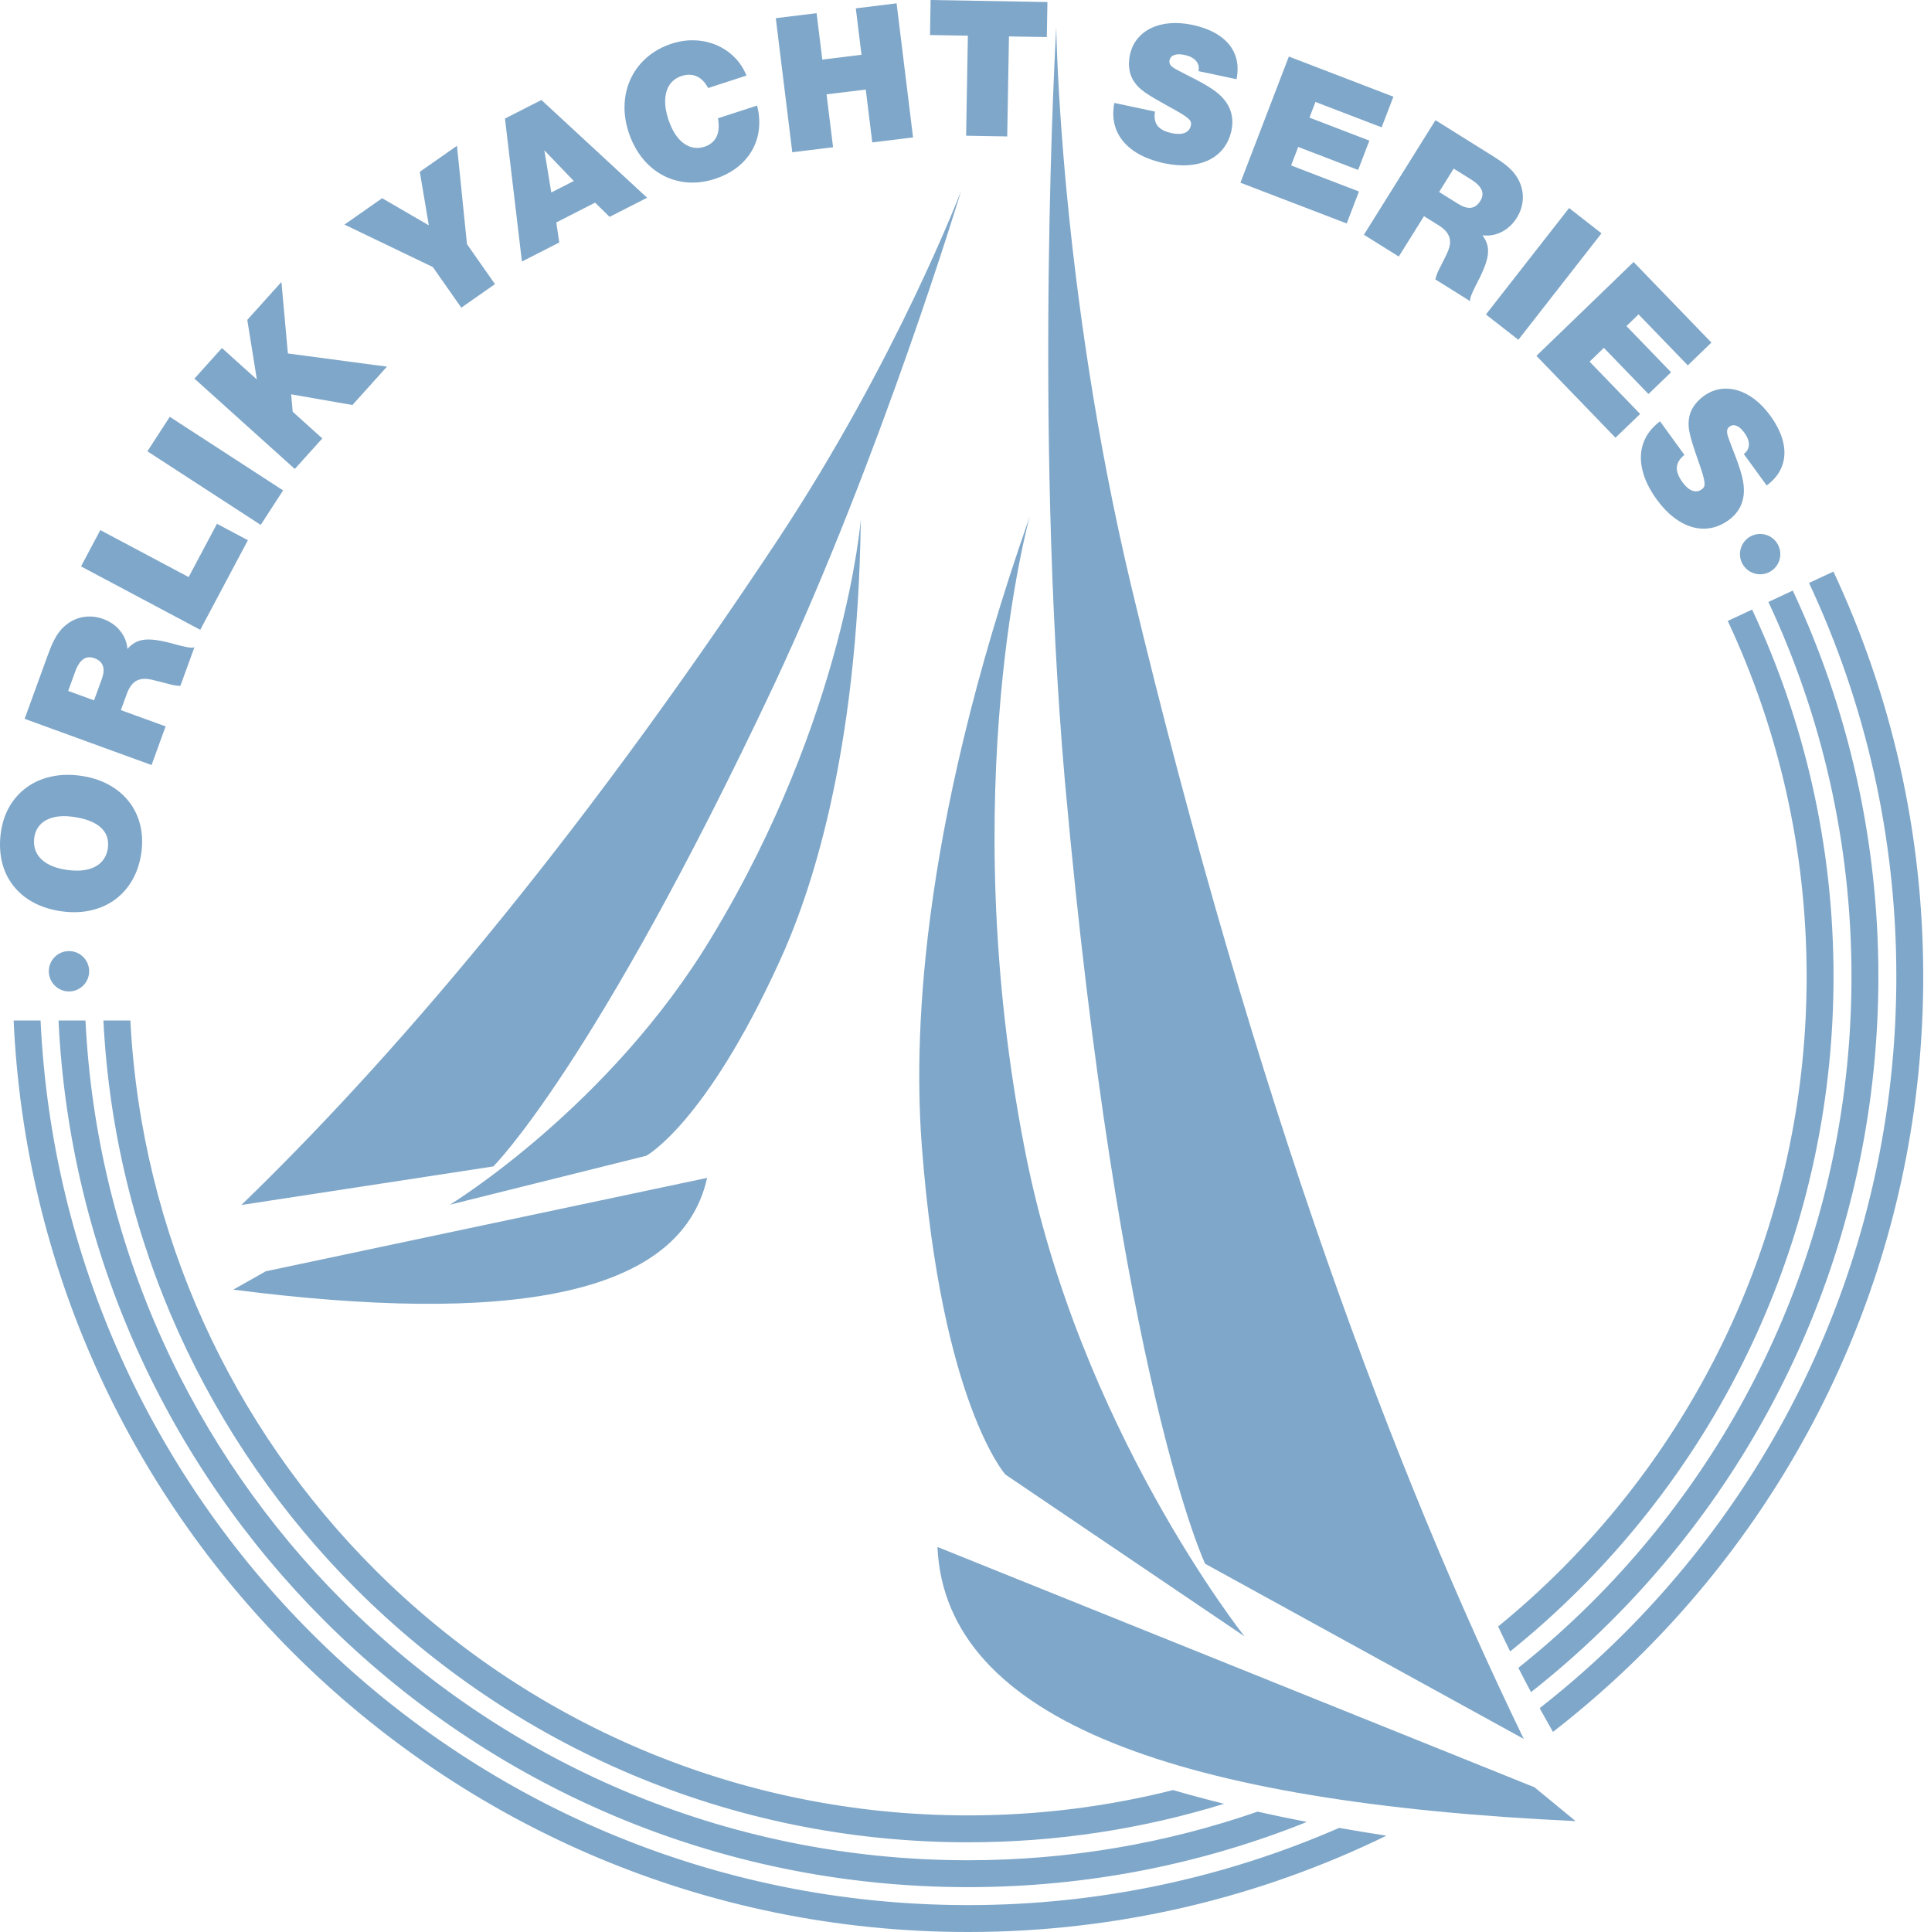
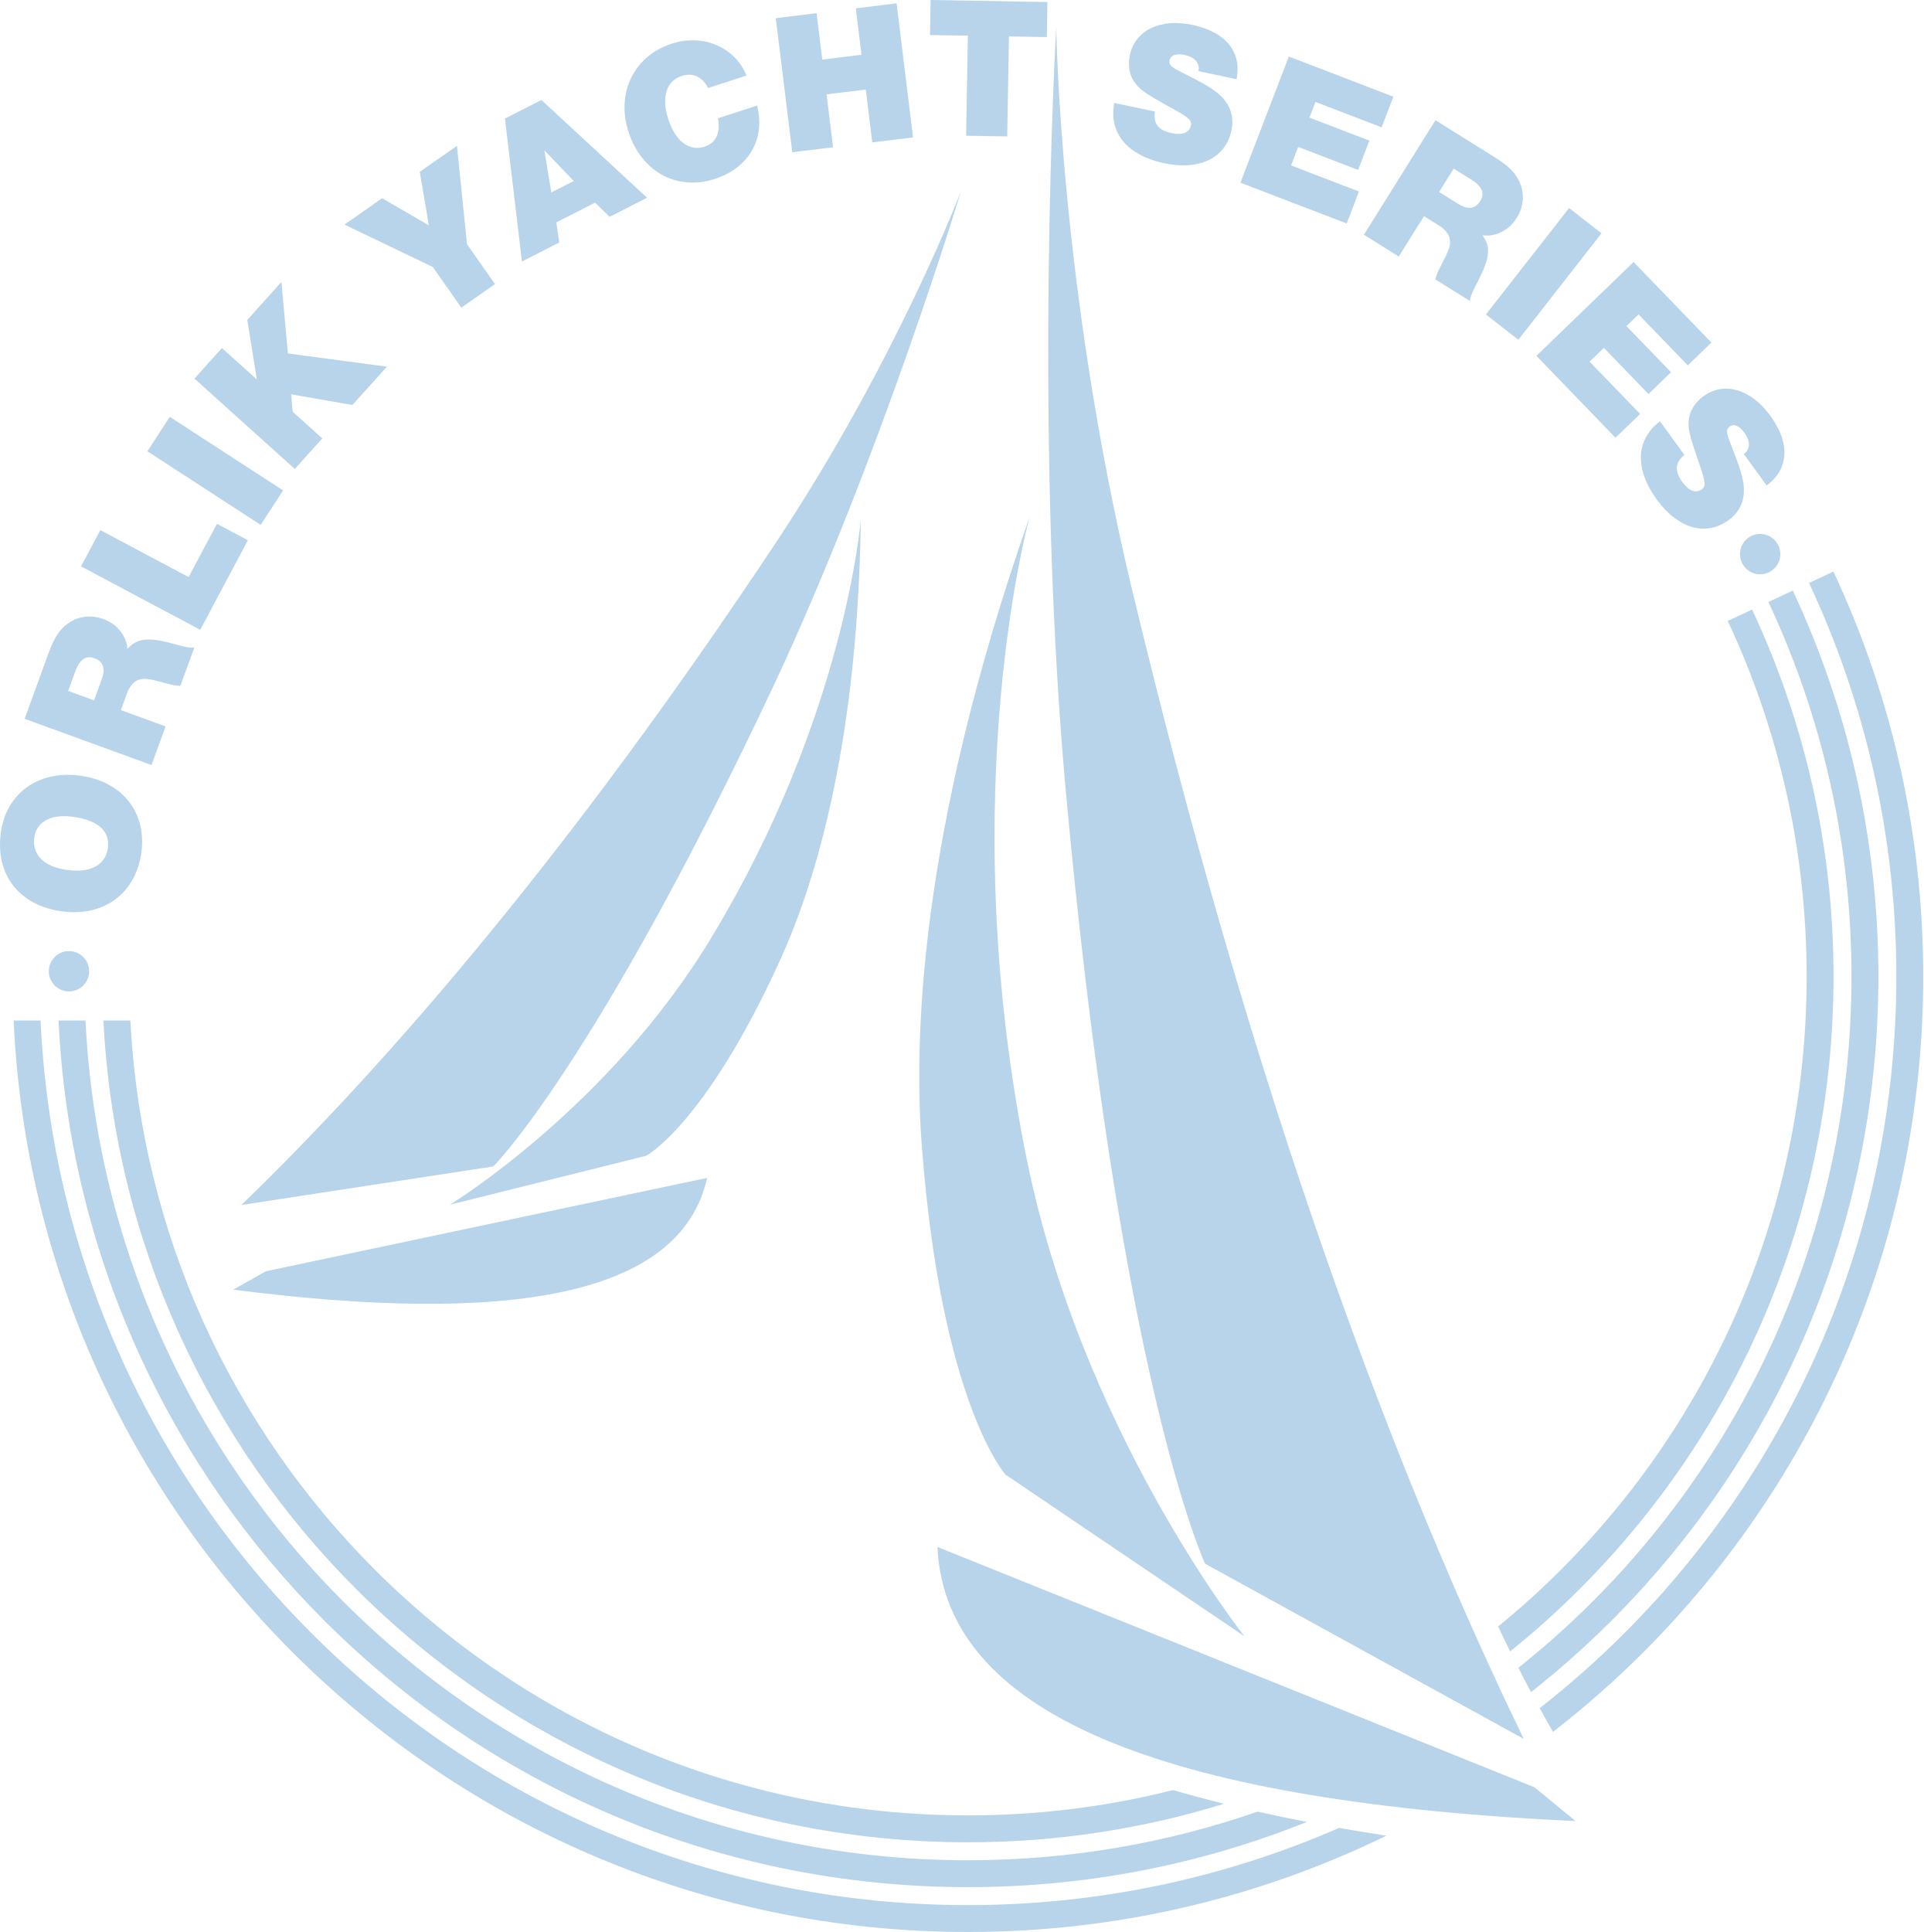
<svg xmlns="http://www.w3.org/2000/svg" viewBox="0 0 538.58 540.96">
-   <path fill="#7fa7c9" d="M0.25 233.02C-0.16 235.98 -0.06 238.71 0.52 241.22C1.11 243.73 2.14 245.95 3.64 247.88C5.12 249.82 7.01 251.41 9.3 252.66C11.59 253.9 14.23 254.74 17.24 255.17C20.19 255.57 22.92 255.49 25.45 254.91C27.98 254.34 30.24 253.33 32.2 251.89C34.17 250.45 35.8 248.61 37.06 246.4C38.32 244.2 39.17 241.65 39.58 238.78C39.97 235.96 39.85 233.33 39.24 230.91C38.63 228.47 37.57 226.3 36.07 224.4C34.57 222.5 32.68 220.93 30.4 219.69C28.12 218.45 25.52 217.63 22.57 217.21C19.64 216.8 16.9 216.88 14.37 217.44C11.84 217.99 9.58 218.97 7.61 220.37C5.63 221.77 4.02 223.54 2.74 225.67C1.48 227.81 0.65 230.26 0.25 233.02ZM9.6 234.51C9.82 233.02 10.39 231.81 11.33 230.84C12.26 229.88 13.51 229.21 15.05 228.84C16.59 228.47 18.39 228.42 20.44 228.7C23.99 229.2 26.58 230.2 28.23 231.7C29.87 233.19 30.52 235.12 30.2 237.52C29.96 239.1 29.36 240.39 28.38 241.39C27.4 242.39 26.09 243.09 24.46 243.47C22.84 243.84 20.93 243.88 18.75 243.58C16.61 243.28 14.82 242.71 13.38 241.9C11.94 241.09 10.9 240.06 10.25 238.81C9.6 237.55 9.39 236.12 9.6 234.51ZM6.9 201.27L42.44 214.21L46.38 203.39L33.85 198.83L35.52 194.25C35.88 193.26 36.3 192.46 36.8 191.85C37.28 191.23 37.84 190.78 38.46 190.49C38.84 190.33 39.22 190.21 39.59 190.14C39.97 190.07 40.39 190.05 40.85 190.07C41.33 190.1 41.88 190.18 42.52 190.32C43.18 190.46 43.96 190.65 44.89 190.9L47.26 191.52C47.69 191.64 48.01 191.71 48.21 191.77C48.43 191.81 48.58 191.84 48.68 191.86C48.78 191.87 48.88 191.89 48.99 191.91C49.35 191.95 49.63 191.98 49.84 192.01C50.06 192.03 50.28 192.04 50.51 192.04L54.45 181.22L54.05 181.32C53.81 181.38 53.39 181.37 52.78 181.27C52.16 181.17 51.33 180.99 50.28 180.73C48.15 180.12 46.32 179.67 44.79 179.39C43.26 179.11 41.95 179.01 40.86 179.08C39.77 179.16 38.81 179.4 37.99 179.84C37.17 180.27 36.4 180.89 35.69 181.7C35.59 180.44 35.25 179.27 34.67 178.18C34.09 177.09 33.32 176.13 32.35 175.29C31.37 174.46 30.24 173.81 28.95 173.33C27.68 172.87 26.43 172.63 25.18 172.62C23.94 172.61 22.73 172.81 21.58 173.22C20.42 173.64 19.34 174.26 18.36 175.09C17.69 175.64 17.09 176.27 16.55 176.99C16 177.71 15.48 178.57 14.99 179.56C14.49 180.56 14 181.76 13.49 183.15L6.9 201.27ZM19.09 193.46L21.03 188.13C21.65 186.39 22.41 185.22 23.3 184.59C24.19 183.96 25.24 183.86 26.47 184.31C27.69 184.76 28.47 185.47 28.81 186.44C29.15 187.41 29.05 188.66 28.49 190.18L26.34 196.1L19.09 193.46ZM60.76 146.66L52.83 161.58L28.09 148.43L22.69 158.59L56.08 176.35L69.42 151.26L60.76 146.66ZM47.55 116.71L41.28 126.36L73.01 146.97L79.28 137.31L47.55 116.71ZM78.81 78.95L69.25 89.57L71.93 106.25L62.15 97.45L54.45 106.01L82.56 131.31L90.26 122.76L81.96 115.28L81.54 110.41L98.69 113.4L108.36 102.66L80.62 98.97L78.81 78.95ZM127.97 40.83L117.56 48.11L120.09 63.09L107.02 55.5L96.47 62.88L121.21 74.77L129.18 86.15L138.61 79.55L130.77 68.36L127.97 40.83ZM151.62 28L141.41 33.2L146.16 73.23L156.61 67.9L155.79 62.28L166.65 56.74L170.71 60.72L181.22 55.37L151.62 28ZM160.69 50.68L154.38 53.9L152.44 42.09L160.69 50.68ZM201.06 33.12C201.43 35.2 201.31 36.92 200.66 38.27C200.02 39.61 198.89 40.56 197.27 41.09C195.84 41.54 194.49 41.53 193.19 41.06C191.91 40.59 190.74 39.71 189.71 38.42C188.67 37.11 187.82 35.44 187.15 33.4C186.49 31.36 186.2 29.52 186.28 27.86C186.36 26.21 186.78 24.82 187.55 23.69C188.32 22.57 189.42 21.77 190.84 21.29C192.43 20.77 193.86 20.81 195.13 21.38C196.39 21.95 197.45 23.04 198.31 24.65L209.04 21.16C208.24 19.18 207.12 17.46 205.68 16.03C204.23 14.59 202.58 13.45 200.69 12.65C198.81 11.84 196.81 11.38 194.66 11.3C192.52 11.2 190.35 11.51 188.13 12.22C185.46 13.09 183.17 14.35 181.25 16C179.34 17.64 177.84 19.56 176.76 21.77C175.68 23.98 175.06 26.38 174.92 28.96C174.77 31.54 175.13 34.21 176.02 36.96C176.94 39.76 178.21 42.17 179.83 44.21C181.46 46.23 183.34 47.84 185.49 49.01C187.63 50.17 189.95 50.86 192.45 51.07C194.95 51.27 197.53 50.95 200.2 50.09C202.58 49.31 204.64 48.24 206.39 46.9C208.12 45.55 209.52 43.97 210.56 42.18C211.6 40.38 212.25 38.42 212.51 36.28C212.77 34.15 212.61 31.91 212.01 29.56L201.06 33.12ZM251.08 0.93L239.66 2.34L241.25 15.34L230.28 16.69L228.68 3.69L217.25 5.09L221.87 42.63L233.29 41.23L231.47 26.42L242.45 25.08L244.27 39.88L255.69 38.48L251.08 0.93ZM293.32 0.57L260.61 0L260.44 9.81L271.04 9.99L270.55 38L282.06 38.2L282.55 10.2L293.15 10.38L293.32 0.57ZM346.28 22.18C346.79 19.63 346.65 17.34 345.85 15.3C345.06 13.25 343.65 11.52 341.64 10.11C339.62 8.69 337.05 7.65 333.92 6.97C331.66 6.5 329.56 6.35 327.6 6.51C325.64 6.67 323.89 7.13 322.35 7.88C320.8 8.62 319.53 9.63 318.5 10.89C317.49 12.15 316.8 13.64 316.42 15.37C316.11 16.85 316.07 18.25 316.29 19.58C316.51 20.9 317 22.07 317.74 23.07C318.08 23.56 318.47 24.03 318.94 24.48C319.4 24.92 319.97 25.39 320.66 25.88C321.35 26.36 322.2 26.9 323.21 27.5C324.23 28.1 325.46 28.8 326.9 29.6C328.41 30.42 329.63 31.11 330.55 31.65C331.46 32.2 332.15 32.67 332.6 33.05C333.06 33.43 333.34 33.79 333.45 34.11C333.57 34.44 333.58 34.8 333.49 35.17C333.27 36.15 332.7 36.82 331.78 37.2C330.86 37.56 329.68 37.6 328.22 37.3C326.3 36.9 324.95 36.22 324.18 35.24C323.42 34.28 323.16 32.94 323.43 31.24L312.05 28.82C311.52 31.62 311.71 34.15 312.63 36.41C313.56 38.69 315.16 40.61 317.43 42.21C319.7 43.79 322.57 44.96 326.03 45.71C328.51 46.22 330.8 46.41 332.9 46.24C335.02 46.08 336.89 45.6 338.53 44.81C340.17 44.01 341.53 42.91 342.6 41.53C343.68 40.13 344.43 38.48 344.85 36.55C345.23 34.74 345.19 33.04 344.73 31.46C344.27 29.87 343.39 28.41 342.1 27.09C341.59 26.56 341 26.05 340.34 25.55C339.68 25.05 338.88 24.52 337.96 23.98C337.04 23.43 335.93 22.81 334.64 22.14C333.54 21.59 332.65 21.13 331.93 20.77C331.22 20.4 330.65 20.11 330.23 19.88C329.8 19.66 329.47 19.48 329.23 19.35C329 19.21 328.81 19.1 328.66 19C328.52 18.91 328.38 18.8 328.24 18.69C327.94 18.46 327.73 18.18 327.6 17.87C327.47 17.56 327.45 17.22 327.52 16.86C327.69 16.13 328.14 15.65 328.87 15.39C329.61 15.14 330.58 15.13 331.78 15.39C333.21 15.7 334.26 16.26 334.94 17.05C335.63 17.84 335.85 18.8 335.63 19.92L346.28 22.18ZM390.21 27.07L360.93 15.83L347.37 51.15L377.13 62.57L380.56 53.62L361.56 46.32L363.55 41.14L380.33 47.58L383.48 39.37L366.7 32.93L368.38 28.54L386.91 35.65L390.21 27.07ZM401.99 33.65L381.95 65.73L391.71 71.83L398.77 60.53L402.91 63.11C403.8 63.67 404.49 64.25 404.99 64.86C405.49 65.47 405.82 66.1 405.97 66.77C406.05 67.18 406.08 67.57 406.08 67.95C406.06 68.33 406 68.75 405.88 69.2C405.75 69.65 405.56 70.18 405.29 70.78C405.02 71.39 404.67 72.12 404.23 72.97L403.13 75.16C402.93 75.56 402.79 75.86 402.69 76.04C402.6 76.24 402.55 76.39 402.51 76.48C402.47 76.57 402.43 76.67 402.4 76.77C402.28 77.12 402.19 77.39 402.12 77.59C402.06 77.8 402 78.01 401.95 78.23L411.71 84.33L411.7 83.92C411.69 83.68 411.78 83.27 412.01 82.69C412.24 82.11 412.58 81.33 413.06 80.36C414.1 78.4 414.92 76.71 415.51 75.27C416.1 73.83 416.48 72.57 416.63 71.49C416.78 70.4 416.74 69.42 416.49 68.52C416.23 67.63 415.79 66.75 415.15 65.88C416.4 66.05 417.61 65.96 418.8 65.62C419.98 65.28 421.09 64.73 422.11 63.95C423.12 63.17 424 62.19 424.73 61.04C425.45 59.89 425.94 58.72 426.21 57.49C426.48 56.28 426.54 55.06 426.37 53.85C426.21 52.63 425.82 51.44 425.22 50.31C424.81 49.54 424.32 48.82 423.73 48.14C423.14 47.46 422.41 46.77 421.54 46.08C420.67 45.39 419.6 44.66 418.34 43.87L401.99 33.65ZM407.09 47.21L411.9 50.21C413.47 51.18 414.46 52.17 414.9 53.16C415.33 54.17 415.21 55.22 414.51 56.32C413.81 57.43 412.96 58.04 411.94 58.17C410.92 58.3 409.72 57.94 408.34 57.08L403.01 53.75L407.09 47.21ZM448.48 65.33L439.41 58.25L416.12 88.05L425.2 95.14L448.48 65.33ZM479.26 95.92L457.47 73.36L430.26 99.64L452.4 122.56L459.3 115.91L445.15 101.26L449.15 97.4L461.64 110.33L467.96 104.23L455.47 91.3L458.86 88.03L472.65 102.3L479.26 95.92ZM494.74 135.93C496.83 134.38 498.26 132.59 499.03 130.53C499.81 128.48 499.92 126.25 499.37 123.86C498.82 121.45 497.61 118.96 495.73 116.36C494.37 114.5 492.91 112.98 491.35 111.79C489.78 110.6 488.18 109.77 486.53 109.29C484.88 108.81 483.26 108.7 481.66 108.95C480.06 109.22 478.55 109.86 477.11 110.89C475.89 111.78 474.92 112.8 474.2 113.93C473.48 115.06 473.06 116.25 472.94 117.5C472.87 118.09 472.84 118.7 472.89 119.35C472.93 119.98 473.04 120.72 473.23 121.54C473.42 122.36 473.69 123.33 474.04 124.45C474.39 125.58 474.84 126.92 475.38 128.48C475.95 130.1 476.4 131.42 476.72 132.44C477.03 133.47 477.23 134.27 477.3 134.86C477.39 135.45 477.36 135.9 477.23 136.22C477.1 136.53 476.86 136.81 476.54 137.03C475.73 137.61 474.86 137.73 473.92 137.39C472.99 137.05 472.09 136.28 471.21 135.09C470.04 133.5 469.5 132.09 469.58 130.85C469.66 129.63 470.36 128.46 471.7 127.37L464.87 117.97C462.6 119.68 461.04 121.69 460.22 124C459.38 126.31 459.29 128.81 459.91 131.51C460.53 134.2 461.88 136.99 463.96 139.87C465.45 141.91 467.03 143.58 468.71 144.86C470.38 146.16 472.09 147.05 473.85 147.56C475.6 148.07 477.34 148.16 479.07 147.85C480.8 147.54 482.47 146.8 484.07 145.65C485.56 144.57 486.67 143.27 487.39 141.79C488.1 140.3 488.43 138.63 488.35 136.79C488.33 136.05 488.24 135.28 488.07 134.46C487.92 133.65 487.68 132.72 487.36 131.71C487.04 130.67 486.63 129.48 486.12 128.11C485.67 126.97 485.32 126.03 485.03 125.28C484.74 124.53 484.52 123.93 484.35 123.48C484.18 123.03 484.06 122.68 483.97 122.42C483.89 122.16 483.82 121.95 483.78 121.78C483.73 121.62 483.7 121.44 483.67 121.27C483.61 120.89 483.63 120.55 483.74 120.23C483.86 119.91 484.07 119.65 484.37 119.43C484.97 119 485.63 118.94 486.35 119.24C487.07 119.55 487.79 120.19 488.51 121.18C489.37 122.37 489.78 123.49 489.76 124.53C489.73 125.58 489.26 126.44 488.34 127.13L494.74 135.93ZM502.05 165.36C517.43 198.17 526.02 234.8 526.02 273.44C526.02 343.84 497.48 407.59 451.35 453.72C444.22 460.85 436.67 467.56 428.75 473.8C427.54 471.54 426.36 469.27 425.2 466.99C432.49 461.18 439.44 454.98 446.02 448.4C490.79 403.62 518.49 341.76 518.49 273.44C518.49 235.94 510.14 200.39 495.22 168.55L502.05 165.36ZM365.99 510.14C336.65 521.92 304.61 528.4 271.06 528.4C200.65 528.4 136.91 499.86 90.77 453.72C47.34 410.29 19.5 351.25 16.39 285.74L23.94 285.74C27.04 349.17 54.03 406.32 96.1 448.4C140.88 493.17 202.73 520.87 271.06 520.87C299.47 520.87 326.76 516.08 352.17 507.26C356.66 508.27 361.27 509.23 365.99 510.14ZM36.51 285.74C39.6 345.7 65.18 399.72 104.98 439.52C147.48 482.02 206.2 508.31 271.06 508.31C290.88 508.31 310.12 505.85 328.51 501.22C333.12 502.56 337.87 503.84 342.78 505.06C320.11 512.07 296.03 515.84 271.06 515.84C204.12 515.84 143.52 488.71 99.65 444.84C58.49 403.68 32.07 347.78 28.96 285.74L36.51 285.74ZM419.54 455.42C425.67 450.41 431.55 445.11 437.14 439.52C479.64 397.01 505.93 338.3 505.93 273.44C505.93 237.84 498.01 204.1 483.84 173.87L490.66 170.68C505.29 201.88 513.46 236.7 513.46 273.44C513.46 340.38 486.33 400.98 442.46 444.84C436.27 451.04 429.74 456.9 422.9 462.4C421.76 460.08 420.64 457.76 419.54 455.42ZM11.36 285.74C14.48 352.64 42.88 412.93 87.22 457.28C134.27 504.33 199.27 533.43 271.06 533.43C308.02 533.43 343.17 525.71 375.01 511.81C379.33 512.57 383.76 513.3 388.25 513.99C352.86 531.26 313.09 540.96 271.06 540.96C197.19 540.96 130.3 511.02 81.89 462.61C36.18 416.9 6.94 354.72 3.82 285.74L11.36 285.74ZM431.17 478.29C439.5 471.77 447.43 464.75 454.9 457.28C501.95 410.23 531.05 345.23 531.05 273.44C531.05 234.04 522.28 196.69 506.6 163.23L513.43 160.04C529.56 194.47 538.58 232.9 538.58 273.44C538.58 347.31 508.64 414.19 460.23 462.61C452.27 470.57 443.8 478.02 434.9 484.93C433.63 482.72 432.39 480.51 431.17 478.29Z" />
-   <path fill="#7fa7c9" fill-rule="evenodd" d="M67.59 337.4C108.42 297.93 159.92 238.48 217.71 151.29C251.22 100.63 269.16 53.41 269.16 53.41C269.16 53.4 246.87 127.41 216.79 191.69C166.33 298.82 138.14 326.6 138.14 326.6L67.59 337.4ZM241.06 145.42C240.18 212.58 226.61 251.04 218.36 269.06C197.5 314.83 180.96 323.62 180.96 323.62L125.99 337.32C125.99 337.32 170.73 310.01 199.37 262.27C236.76 200.42 241.06 145.42 241.06 145.42ZM198.02 329.81L74.43 355.96L65.33 361.1C141.7 370.89 190.56 363.38 198.02 329.81ZM492.91 149.51C496.03 149.51 498.56 152.04 498.56 155.16C498.56 158.28 496.03 160.8 492.91 160.8C489.79 160.8 487.26 158.28 487.26 155.16C487.26 152.04 489.79 149.51 492.91 149.51ZM19.32 266.3C22.44 266.3 24.97 268.83 24.97 271.95C24.97 275.07 22.44 277.6 19.32 277.6C16.2 277.6 13.67 275.07 13.67 271.95C13.67 268.83 16.2 266.3 19.32 266.3ZM426.71 486.89C391.35 414 351.47 309.12 316.76 163.99C296.69 79.7 295.79 7.63 295.79 7.63C295.79 7.63 289.39 117.69 298.2 218.56C313.32 386.82 337.48 437.85 337.48 437.85L426.71 486.89ZM288.35 144.68C256.63 235.09 255.97 293.28 258.19 321.46C263.71 393.01 281.56 412.88 281.56 412.88L348.5 458.17C348.5 458.17 301.95 399.66 286.95 321.67C267.17 220.48 288.35 144.68 288.35 144.68ZM262.52 433.15L429.72 500.44L441.23 509.91C331.51 504.8 264.71 482.16 262.52 433.15Z" />
+   <path fill="#b8d4ea" d="M0.25 233.02C-0.16 235.98 -0.06 238.71 0.52 241.22C1.11 243.73 2.14 245.95 3.64 247.88C5.12 249.82 7.01 251.41 9.3 252.66C11.59 253.9 14.23 254.74 17.24 255.17C20.19 255.57 22.92 255.49 25.45 254.91C27.98 254.34 30.24 253.33 32.2 251.89C34.17 250.45 35.8 248.61 37.06 246.4C38.32 244.2 39.17 241.65 39.58 238.78C39.97 235.96 39.85 233.33 39.24 230.91C38.63 228.47 37.57 226.3 36.07 224.4C34.57 222.5 32.68 220.93 30.4 219.69C28.12 218.45 25.52 217.63 22.57 217.21C19.64 216.8 16.9 216.88 14.37 217.44C11.84 217.99 9.58 218.97 7.61 220.37C5.63 221.77 4.02 223.54 2.74 225.67C1.48 227.81 0.65 230.26 0.25 233.02ZM9.6 234.51C9.82 233.02 10.39 231.81 11.33 230.84C12.26 229.88 13.51 229.21 15.05 228.84C16.59 228.47 18.39 228.42 20.44 228.7C23.99 229.2 26.58 230.2 28.23 231.7C29.87 233.19 30.52 235.12 30.2 237.52C29.96 239.1 29.36 240.39 28.38 241.39C27.4 242.39 26.09 243.09 24.46 243.47C22.84 243.84 20.93 243.88 18.75 243.58C16.61 243.28 14.82 242.71 13.38 241.9C11.94 241.09 10.9 240.06 10.25 238.81C9.6 237.55 9.39 236.12 9.6 234.51ZM6.9 201.27L42.44 214.21L46.38 203.39L33.85 198.83L35.52 194.25C35.88 193.26 36.3 192.46 36.8 191.85C37.28 191.23 37.84 190.78 38.46 190.49C38.84 190.33 39.22 190.21 39.59 190.14C39.97 190.07 40.39 190.05 40.85 190.07C41.33 190.1 41.88 190.18 42.52 190.32C43.18 190.46 43.96 190.65 44.89 190.9L47.26 191.52C47.69 191.64 48.01 191.71 48.21 191.77C48.43 191.81 48.58 191.84 48.68 191.86C48.78 191.87 48.88 191.89 48.99 191.91C49.35 191.95 49.63 191.98 49.84 192.01C50.06 192.03 50.28 192.04 50.51 192.04L54.45 181.22L54.05 181.32C53.81 181.38 53.39 181.37 52.78 181.27C52.16 181.17 51.33 180.99 50.28 180.73C48.15 180.12 46.32 179.67 44.79 179.39C43.26 179.11 41.95 179.01 40.86 179.08C39.77 179.16 38.81 179.4 37.99 179.84C37.17 180.27 36.4 180.89 35.69 181.7C35.59 180.44 35.25 179.27 34.67 178.18C34.09 177.09 33.32 176.13 32.35 175.29C31.37 174.46 30.24 173.81 28.95 173.33C27.68 172.87 26.43 172.63 25.18 172.62C23.94 172.61 22.73 172.81 21.58 173.22C20.42 173.64 19.34 174.26 18.36 175.09C17.69 175.64 17.09 176.27 16.55 176.99C16 177.71 15.48 178.57 14.99 179.56C14.49 180.56 14 181.76 13.49 183.15L6.9 201.27ZM19.09 193.46L21.03 188.13C21.65 186.39 22.41 185.22 23.3 184.59C24.19 183.96 25.24 183.86 26.47 184.31C27.69 184.76 28.47 185.47 28.81 186.44C29.15 187.41 29.05 188.66 28.49 190.18L26.34 196.1L19.09 193.46ZM60.76 146.66L52.83 161.58L28.09 148.43L22.69 158.59L56.08 176.35L69.42 151.26L60.76 146.66ZM47.55 116.71L41.28 126.36L73.01 146.97L79.28 137.31L47.55 116.71ZM78.81 78.95L69.25 89.57L71.93 106.25L62.15 97.45L54.45 106.01L82.56 131.31L90.26 122.76L81.96 115.28L81.54 110.41L98.69 113.4L108.36 102.66L80.62 98.97L78.81 78.95ZM127.97 40.83L117.56 48.11L120.09 63.09L107.02 55.5L96.47 62.88L121.21 74.77L129.18 86.15L138.61 79.55L130.77 68.36L127.97 40.83ZM151.62 28L141.41 33.2L146.16 73.23L156.61 67.9L155.79 62.28L166.65 56.74L170.71 60.72L181.22 55.37L151.62 28ZM160.69 50.68L154.38 53.9L152.44 42.09L160.69 50.68ZM201.06 33.12C201.43 35.2 201.31 36.92 200.66 38.27C200.02 39.61 198.89 40.56 197.27 41.09C195.84 41.54 194.49 41.53 193.19 41.06C191.91 40.59 190.74 39.71 189.71 38.42C188.67 37.11 187.82 35.44 187.15 33.4C186.49 31.36 186.2 29.52 186.28 27.86C186.36 26.21 186.78 24.82 187.55 23.69C188.32 22.57 189.42 21.77 190.84 21.29C192.43 20.77 193.86 20.81 195.13 21.38C196.39 21.95 197.45 23.04 198.31 24.65L209.04 21.16C208.24 19.18 207.12 17.46 205.68 16.03C204.23 14.59 202.58 13.45 200.69 12.65C198.81 11.84 196.81 11.38 194.66 11.3C192.52 11.2 190.35 11.51 188.13 12.22C185.46 13.09 183.17 14.35 181.25 16C179.34 17.64 177.84 19.56 176.76 21.77C175.68 23.98 175.06 26.38 174.92 28.96C174.77 31.54 175.13 34.21 176.02 36.96C176.94 39.76 178.21 42.17 179.83 44.21C181.46 46.23 183.34 47.84 185.49 49.01C187.63 50.17 189.95 50.86 192.45 51.07C194.95 51.27 197.53 50.95 200.2 50.09C202.58 49.31 204.64 48.24 206.39 46.9C208.12 45.55 209.52 43.97 210.56 42.18C211.6 40.38 212.25 38.42 212.51 36.28C212.77 34.15 212.61 31.91 212.01 29.56L201.06 33.12ZM251.08 0.93L239.66 2.34L241.25 15.34L230.28 16.69L228.68 3.69L217.25 5.09L221.87 42.63L233.29 41.23L231.47 26.42L242.45 25.08L244.27 39.88L255.69 38.48L251.08 0.93ZM293.32 0.57L260.61 0L260.44 9.81L271.04 9.99L270.55 38L282.06 38.2L282.55 10.2L293.15 10.38L293.32 0.57ZM346.28 22.18C346.79 19.63 346.65 17.34 345.85 15.3C345.06 13.25 343.65 11.52 341.64 10.11C339.62 8.69 337.05 7.65 333.92 6.97C331.66 6.5 329.56 6.35 327.6 6.51C325.64 6.67 323.89 7.13 322.35 7.88C320.8 8.62 319.53 9.63 318.5 10.89C317.49 12.15 316.8 13.64 316.42 15.37C316.11 16.85 316.07 18.25 316.29 19.58C316.51 20.9 317 22.07 317.74 23.07C318.08 23.56 318.47 24.03 318.94 24.48C319.4 24.92 319.97 25.39 320.66 25.88C321.35 26.36 322.2 26.9 323.21 27.5C324.23 28.1 325.46 28.8 326.9 29.6C328.41 30.42 329.63 31.11 330.55 31.65C331.46 32.2 332.15 32.67 332.6 33.05C333.06 33.43 333.34 33.79 333.45 34.11C333.57 34.44 333.58 34.8 333.49 35.17C333.27 36.15 332.7 36.82 331.78 37.2C330.86 37.56 329.68 37.6 328.22 37.3C326.3 36.9 324.95 36.22 324.18 35.24C323.42 34.28 323.16 32.94 323.43 31.24L312.05 28.82C311.52 31.62 311.71 34.15 312.63 36.41C313.56 38.69 315.16 40.61 317.43 42.21C319.7 43.79 322.57 44.96 326.03 45.71C328.51 46.22 330.8 46.41 332.9 46.24C335.02 46.08 336.89 45.6 338.53 44.81C340.17 44.01 341.53 42.91 342.6 41.53C343.68 40.13 344.43 38.48 344.85 36.55C345.23 34.74 345.19 33.04 344.73 31.46C344.27 29.87 343.39 28.41 342.1 27.09C341.59 26.56 341 26.05 340.34 25.55C339.68 25.05 338.88 24.52 337.96 23.98C337.04 23.43 335.93 22.81 334.64 22.14C333.54 21.59 332.65 21.13 331.93 20.77C331.22 20.4 330.65 20.11 330.23 19.88C329.8 19.66 329.47 19.48 329.23 19.35C329 19.21 328.81 19.1 328.66 19C328.52 18.91 328.38 18.8 328.24 18.69C327.94 18.46 327.73 18.18 327.6 17.87C327.47 17.56 327.45 17.22 327.52 16.86C327.69 16.13 328.14 15.65 328.87 15.39C329.61 15.14 330.58 15.13 331.78 15.39C333.21 15.7 334.26 16.26 334.94 17.05C335.63 17.84 335.85 18.8 335.63 19.92L346.28 22.18ZM390.21 27.07L360.93 15.83L347.37 51.15L377.13 62.57L380.56 53.62L361.56 46.32L363.55 41.14L380.33 47.58L383.48 39.37L366.7 32.93L368.38 28.54L386.91 35.65L390.21 27.07ZM401.99 33.65L381.95 65.73L391.71 71.83L398.77 60.53L402.91 63.11C403.8 63.67 404.49 64.25 404.99 64.86C405.49 65.47 405.82 66.1 405.97 66.77C406.05 67.18 406.08 67.57 406.08 67.95C406.06 68.33 406 68.75 405.88 69.2C405.75 69.65 405.56 70.18 405.29 70.78C405.02 71.39 404.67 72.12 404.23 72.97L403.13 75.16C402.93 75.56 402.79 75.86 402.69 76.04C402.6 76.24 402.55 76.39 402.51 76.48C402.47 76.57 402.43 76.67 402.4 76.77C402.28 77.12 402.19 77.39 402.12 77.59C402.06 77.8 402 78.01 401.95 78.23L411.71 84.33L411.7 83.92C411.69 83.68 411.78 83.27 412.01 82.69C412.24 82.11 412.58 81.33 413.06 80.36C414.1 78.4 414.92 76.71 415.51 75.27C416.1 73.83 416.48 72.57 416.63 71.49C416.78 70.4 416.74 69.42 416.49 68.52C416.23 67.63 415.79 66.75 415.15 65.88C416.4 66.05 417.61 65.96 418.8 65.62C419.98 65.28 421.09 64.73 422.11 63.95C423.12 63.17 424 62.19 424.73 61.04C425.45 59.89 425.94 58.72 426.21 57.49C426.48 56.28 426.54 55.06 426.37 53.85C426.21 52.63 425.82 51.44 425.22 50.31C424.81 49.54 424.32 48.82 423.73 48.14C423.14 47.46 422.41 46.77 421.54 46.08C420.67 45.39 419.6 44.66 418.34 43.87L401.99 33.65ZM407.09 47.21L411.9 50.21C413.47 51.18 414.46 52.17 414.9 53.16C415.33 54.17 415.21 55.22 414.51 56.32C413.81 57.43 412.96 58.04 411.94 58.17C410.92 58.3 409.72 57.94 408.34 57.08L403.01 53.75L407.09 47.21ZM448.48 65.33L439.41 58.25L416.12 88.05L425.2 95.14L448.48 65.33ZM479.26 95.92L457.47 73.36L430.26 99.64L452.4 122.56L459.3 115.91L445.15 101.26L449.15 97.4L461.64 110.33L467.96 104.23L455.47 91.3L458.86 88.03L472.65 102.3L479.26 95.92ZM494.74 135.93C496.83 134.38 498.26 132.59 499.03 130.53C499.81 128.48 499.92 126.25 499.37 123.86C498.82 121.45 497.61 118.96 495.73 116.36C494.37 114.5 492.91 112.98 491.35 111.79C489.78 110.6 488.18 109.77 486.53 109.29C484.88 108.81 483.26 108.7 481.66 108.95C480.06 109.22 478.55 109.86 477.11 110.89C475.89 111.78 474.92 112.8 474.2 113.93C473.48 115.06 473.06 116.25 472.94 117.5C472.87 118.09 472.84 118.7 472.89 119.35C472.93 119.98 473.04 120.72 473.23 121.54C473.42 122.36 473.69 123.33 474.04 124.45C474.39 125.58 474.84 126.92 475.38 128.48C475.95 130.1 476.4 131.42 476.72 132.44C477.03 133.47 477.23 134.27 477.3 134.86C477.39 135.45 477.36 135.9 477.23 136.22C477.1 136.53 476.86 136.81 476.54 137.03C475.73 137.61 474.86 137.73 473.92 137.39C472.99 137.05 472.09 136.28 471.21 135.09C470.04 133.5 469.5 132.09 469.58 130.85C469.66 129.63 470.36 128.46 471.7 127.37L464.87 117.97C462.6 119.68 461.04 121.69 460.22 124C459.38 126.31 459.29 128.81 459.91 131.51C460.53 134.2 461.88 136.99 463.96 139.87C465.45 141.91 467.03 143.58 468.71 144.86C470.38 146.16 472.09 147.05 473.85 147.56C475.6 148.07 477.34 148.16 479.07 147.85C480.8 147.54 482.47 146.8 484.07 145.65C485.56 144.57 486.67 143.27 487.39 141.79C488.1 140.3 488.43 138.63 488.35 136.79C488.33 136.05 488.24 135.28 488.07 134.46C487.92 133.65 487.68 132.72 487.36 131.71C487.04 130.67 486.63 129.48 486.12 128.11C485.67 126.97 485.32 126.03 485.03 125.28C484.74 124.53 484.52 123.93 484.35 123.48C484.18 123.03 484.06 122.68 483.97 122.42C483.89 122.16 483.82 121.95 483.78 121.78C483.73 121.62 483.7 121.44 483.67 121.27C483.61 120.89 483.63 120.55 483.74 120.23C483.86 119.91 484.07 119.65 484.37 119.43C484.97 119 485.63 118.94 486.35 119.24C487.07 119.55 487.79 120.19 488.51 121.18C489.37 122.37 489.78 123.49 489.76 124.53C489.73 125.58 489.26 126.44 488.34 127.13L494.74 135.93ZM502.05 165.36C517.43 198.17 526.02 234.8 526.02 273.44C526.02 343.84 497.48 407.59 451.35 453.72C444.22 460.85 436.67 467.56 428.75 473.8C427.54 471.54 426.36 469.27 425.2 466.99C432.49 461.18 439.44 454.98 446.02 448.4C490.79 403.62 518.49 341.76 518.49 273.44C518.49 235.94 510.14 200.39 495.22 168.55L502.05 165.36ZM365.99 510.14C336.65 521.92 304.61 528.4 271.06 528.4C200.65 528.4 136.91 499.86 90.77 453.72C47.34 410.29 19.5 351.25 16.39 285.74L23.94 285.74C27.04 349.17 54.03 406.32 96.1 448.4C140.88 493.17 202.73 520.87 271.06 520.87C299.47 520.87 326.76 516.08 352.17 507.26C356.66 508.27 361.27 509.23 365.99 510.14ZM36.51 285.74C39.6 345.7 65.18 399.72 104.98 439.52C147.48 482.02 206.2 508.31 271.06 508.31C290.88 508.31 310.12 505.85 328.51 501.22C333.12 502.56 337.87 503.84 342.78 505.06C320.11 512.07 296.03 515.84 271.06 515.84C204.12 515.84 143.52 488.71 99.65 444.84C58.49 403.68 32.07 347.78 28.96 285.74L36.51 285.74ZM419.54 455.42C425.67 450.41 431.55 445.11 437.14 439.52C479.64 397.01 505.93 338.3 505.93 273.44C505.93 237.84 498.01 204.1 483.84 173.87L490.66 170.68C505.29 201.88 513.46 236.7 513.46 273.44C513.46 340.38 486.33 400.98 442.46 444.84C436.27 451.04 429.74 456.9 422.9 462.4C421.76 460.08 420.64 457.76 419.54 455.42ZM11.36 285.74C14.48 352.64 42.88 412.93 87.22 457.28C134.27 504.33 199.27 533.43 271.06 533.43C308.02 533.43 343.17 525.71 375.01 511.81C379.33 512.57 383.76 513.3 388.25 513.99C352.86 531.26 313.09 540.96 271.06 540.96C197.19 540.96 130.3 511.02 81.89 462.61C36.18 416.9 6.94 354.72 3.82 285.74L11.36 285.74ZM431.17 478.29C439.5 471.77 447.43 464.75 454.9 457.28C501.95 410.23 531.05 345.23 531.05 273.44C531.05 234.04 522.28 196.69 506.6 163.23L513.43 160.04C529.56 194.47 538.58 232.9 538.58 273.44C538.58 347.31 508.64 414.19 460.23 462.61C452.27 470.57 443.8 478.02 434.9 484.93C433.63 482.72 432.39 480.51 431.17 478.29Z" />
+   <path fill="#b8d4ea" fill-rule="evenodd" d="M67.59 337.4C108.42 297.93 159.92 238.48 217.71 151.29C251.22 100.63 269.16 53.41 269.16 53.41C269.16 53.4 246.87 127.41 216.79 191.69C166.33 298.82 138.14 326.6 138.14 326.6L67.59 337.4ZM241.06 145.42C240.18 212.58 226.61 251.04 218.36 269.06C197.5 314.83 180.96 323.62 180.96 323.62L125.99 337.32C125.99 337.32 170.73 310.01 199.37 262.27C236.76 200.42 241.06 145.42 241.06 145.42ZM198.02 329.81L74.43 355.96L65.33 361.1C141.7 370.89 190.56 363.38 198.02 329.81ZM492.91 149.51C496.03 149.51 498.56 152.04 498.56 155.16C498.56 158.28 496.03 160.8 492.91 160.8C489.79 160.8 487.26 158.28 487.26 155.16C487.26 152.04 489.79 149.51 492.91 149.51ZM19.32 266.3C22.44 266.3 24.97 268.83 24.97 271.95C24.97 275.07 22.44 277.6 19.32 277.6C16.2 277.6 13.67 275.07 13.67 271.95C13.67 268.83 16.2 266.3 19.32 266.3ZM426.71 486.89C391.35 414 351.47 309.12 316.76 163.99C296.69 79.7 295.79 7.63 295.79 7.63C295.79 7.63 289.39 117.69 298.2 218.56C313.32 386.82 337.48 437.85 337.48 437.85L426.71 486.89ZM288.35 144.68C256.63 235.09 255.97 293.28 258.19 321.46C263.71 393.01 281.56 412.88 281.56 412.88L348.5 458.17C348.5 458.17 301.95 399.66 286.95 321.67C267.17 220.48 288.35 144.68 288.35 144.68ZM262.52 433.15L429.72 500.44L441.23 509.91C331.51 504.8 264.71 482.16 262.52 433.15Z" />
</svg>
